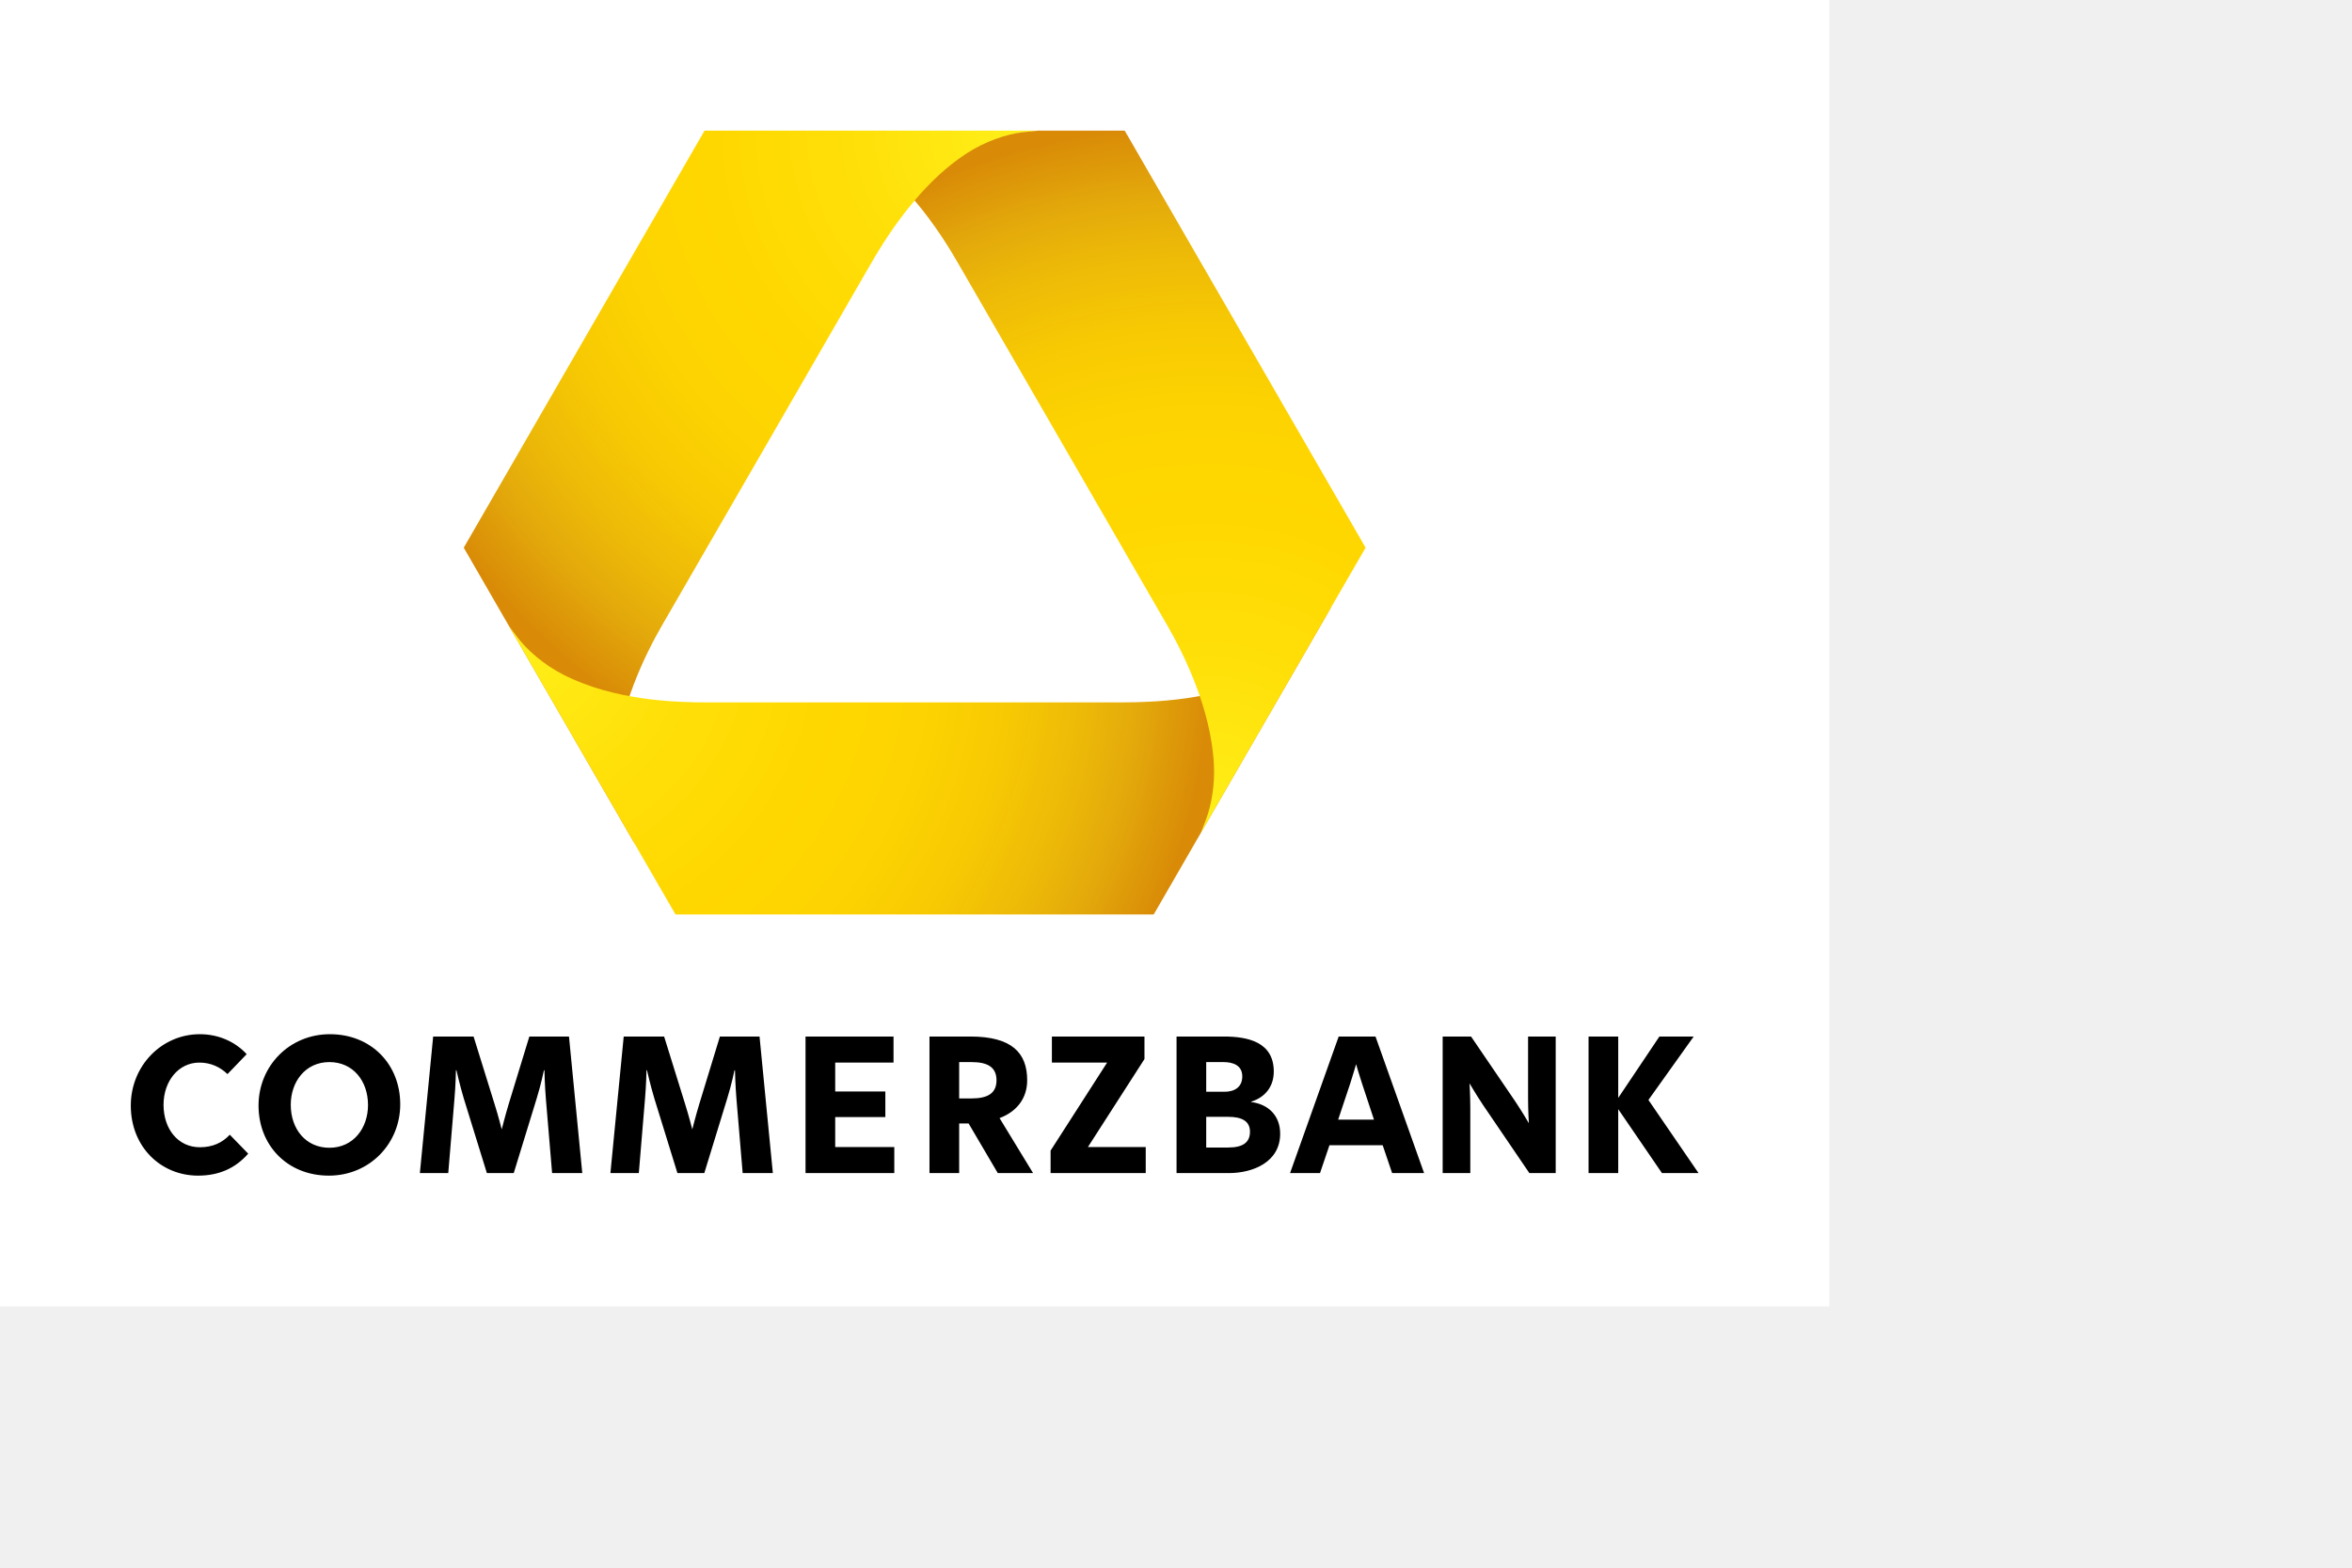
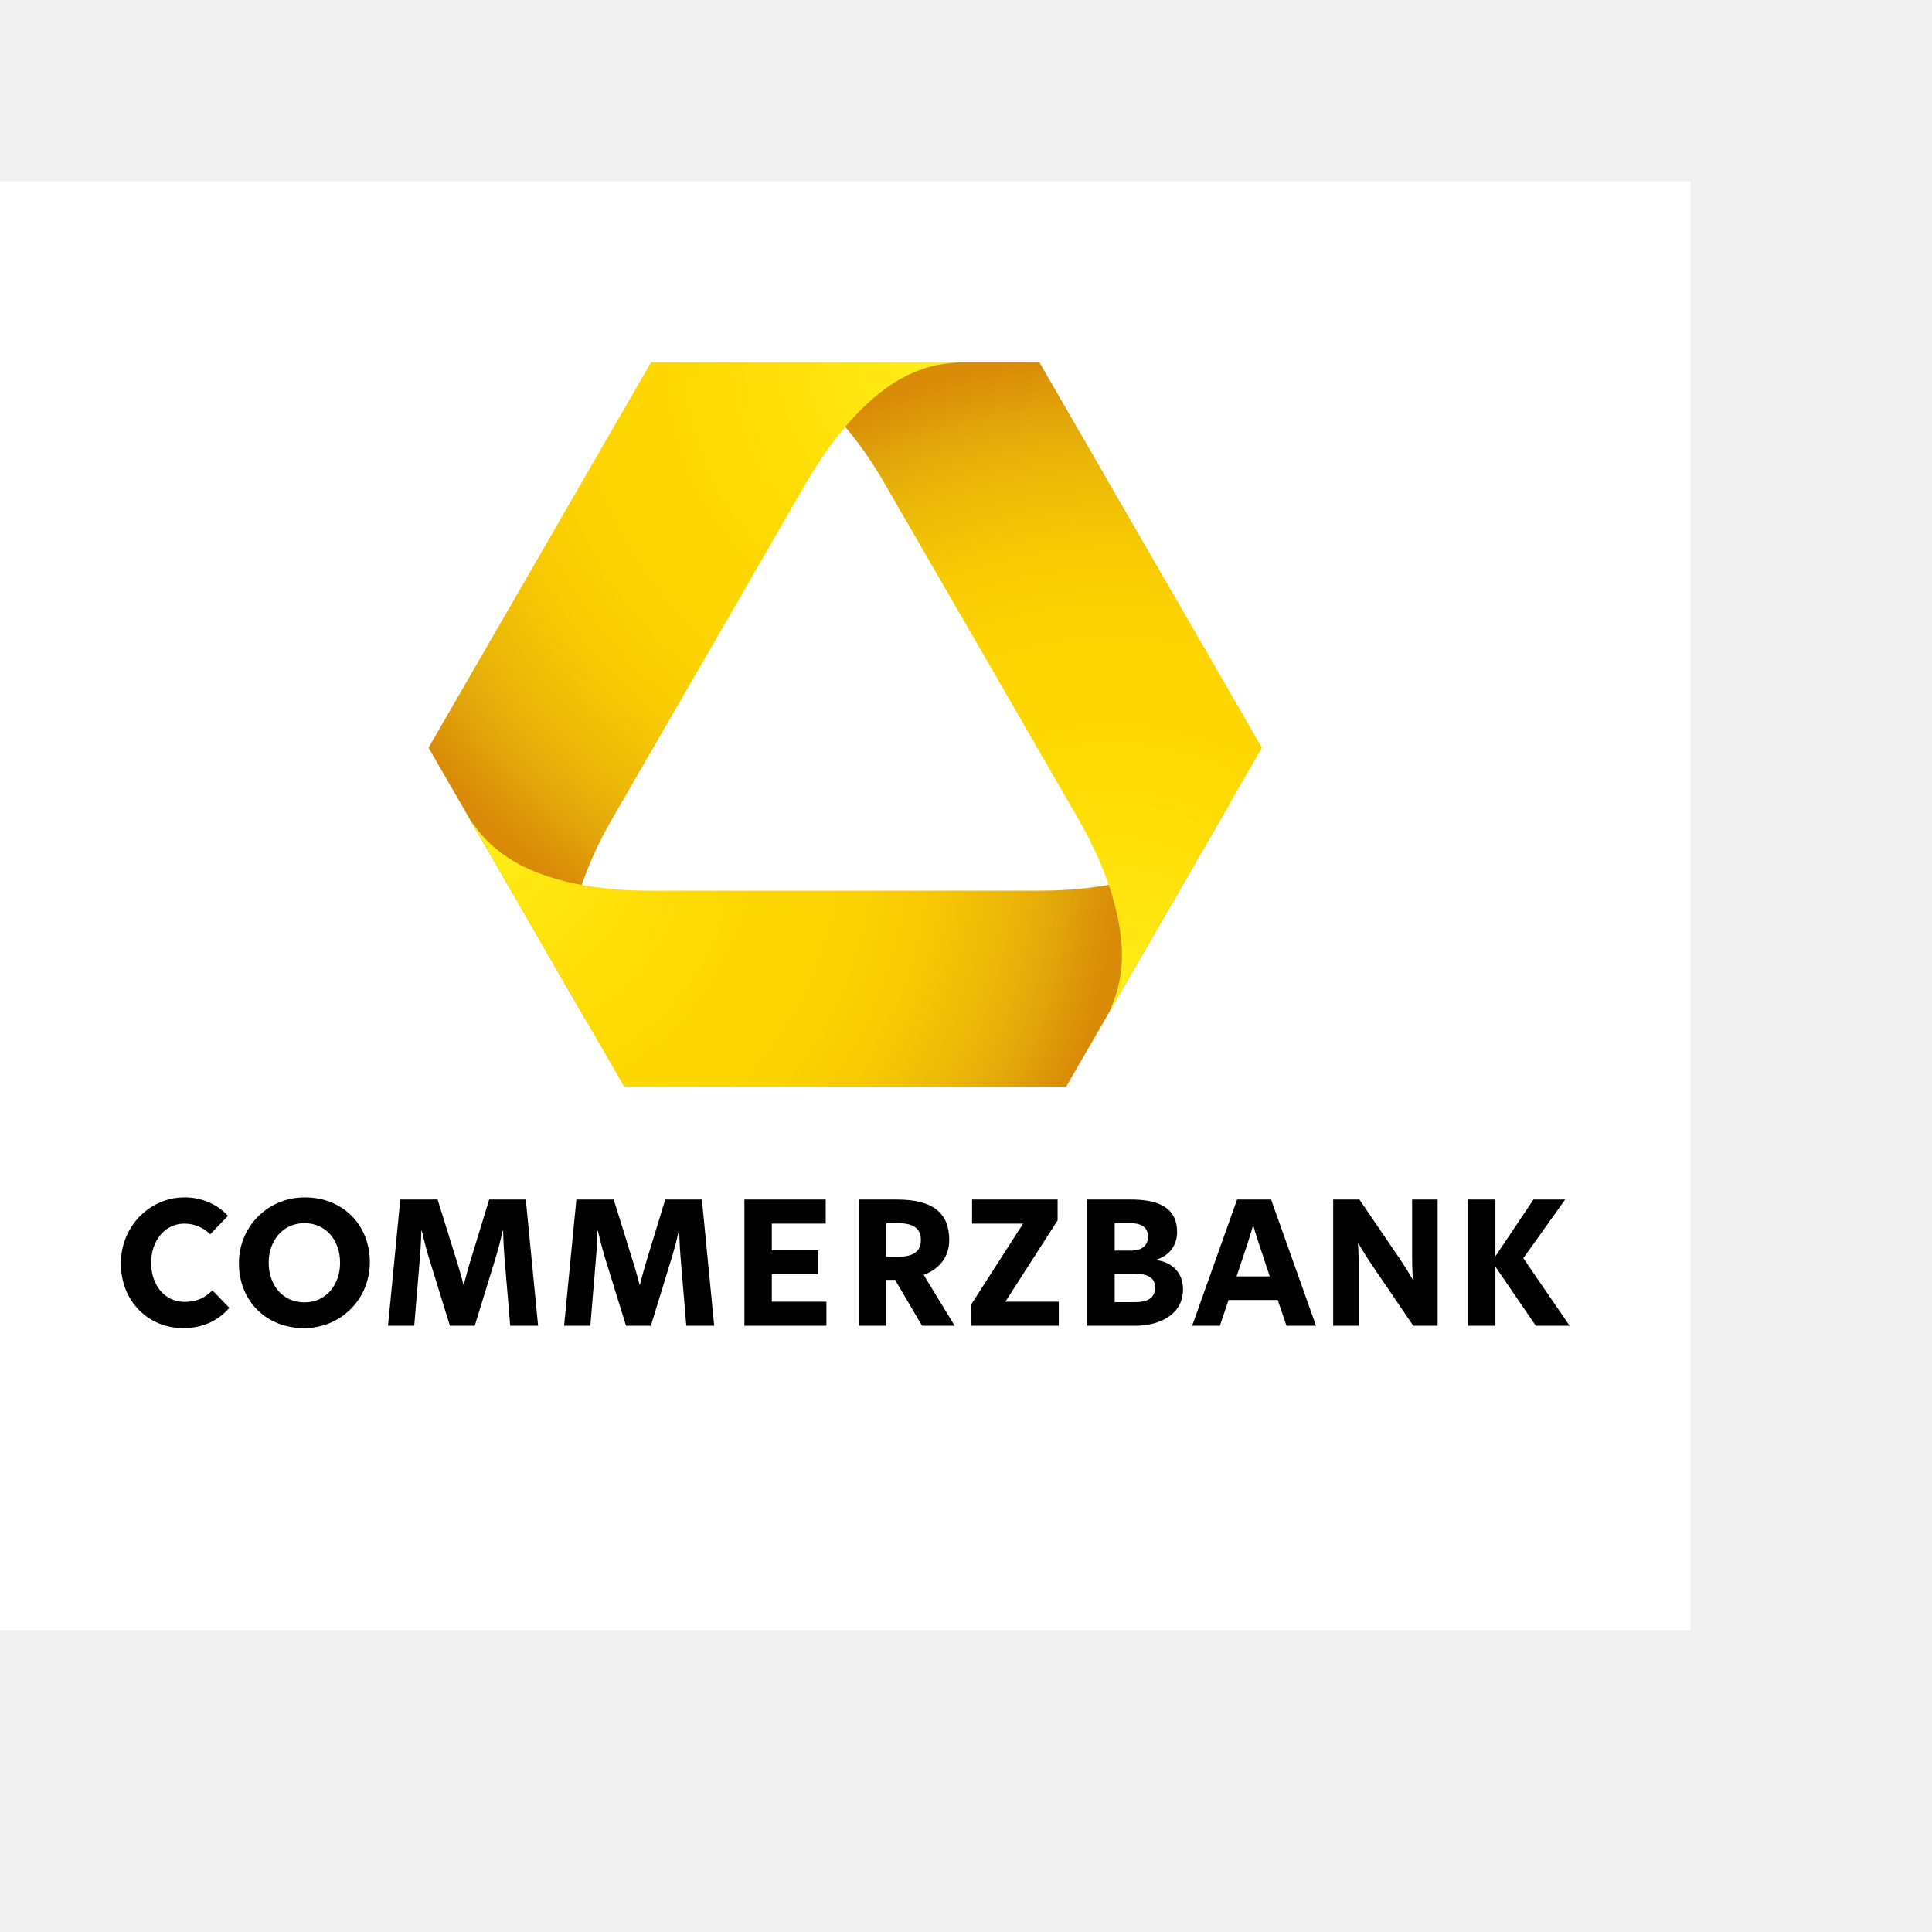
- <svg xmlns="http://www.w3.org/2000/svg" version="1.1" x="0" y="0" width="360" height="240" viewBox="0, -10, 160, 120">
-   <rect x="-30" y="-30" width="100%" height="100%" fill="#FFFFFF" />
+ <svg xmlns="http://www.w3.org/2000/svg" version="1.1" x="0" y="0" width="50px" height="50px" viewBox="-10, -10, 160, 120">
+   <rect x="-30" y="-15" width="100%" height="100%" fill="#FFFFFF" />
  <defs>
    <style>fill="#000000"</style>
    <radialGradient id="Gradient_1" gradientUnits="userSpaceOnUse" cx="68.113" cy="-0.071" r="53.406">
      <stop offset="0" stop-color="#FFEF19" />
      <stop offset="0.246" stop-color="#FFDF08" />
      <stop offset="0.44" stop-color="#FFD700" />
      <stop offset="0.588" stop-color="#FDD401" />
      <stop offset="0.713" stop-color="#F7C903" />
      <stop offset="0.829" stop-color="#ECB808" />
      <stop offset="0.9" stop-color="#E3A90B" />
      <stop offset="1" stop-color="#D98B07" />
    </radialGradient>
    <radialGradient id="Gradient_2" gradientUnits="userSpaceOnUse" cx="29.667" cy="39.018" r="53.076">
      <stop offset="0" stop-color="#FFEF19" />
      <stop offset="0.246" stop-color="#FFDF08" />
      <stop offset="0.44" stop-color="#FFD700" />
      <stop offset="0.588" stop-color="#FDD401" />
      <stop offset="0.713" stop-color="#F7C903" />
      <stop offset="0.829" stop-color="#ECB808" />
      <stop offset="0.9" stop-color="#E3A90B" />
      <stop offset="1" stop-color="#D98B07" />
    </radialGradient>
    <radialGradient id="Gradient_3" gradientUnits="userSpaceOnUse" cx="82.281" cy="52.934" r="53.363">
      <stop offset="0" stop-color="#FFEF19" />
      <stop offset="0.246" stop-color="#FFDF08" />
      <stop offset="0.44" stop-color="#FFD700" />
      <stop offset="0.588" stop-color="#FDD401" />
      <stop offset="0.713" stop-color="#F7C903" />
      <stop offset="0.829" stop-color="#ECB808" />
      <stop offset="0.9" stop-color="#E3A90B" />
      <stop offset="1" stop-color="#D98B07" />
    </radialGradient>
  </defs>
  <g id="BoundingBox" />
  <g id="Logo">
    <path d="M5.159,79.99 L5.159,79.99 C2.32,79.99 0.01,77.8 0.01,74.626 C0.01,71.593 2.36,69.164 5.295,69.164 C6.744,69.164 8.016,69.753 8.878,70.692 L7.41,72.218 C6.823,71.652 6.099,71.337 5.256,71.337 C3.651,71.337 2.516,72.768 2.516,74.568 C2.516,76.429 3.632,77.817 5.295,77.817 C6.255,77.817 6.999,77.486 7.586,76.858 L8.995,78.308 C8.036,79.404 6.783,79.99 5.159,79.99 L5.159,79.99 z M15.209,77.857 L15.209,77.857 C17.048,77.857 18.164,76.349 18.164,74.586 C18.164,72.728 17.009,71.298 15.209,71.298 C13.368,71.298 12.252,72.807 12.252,74.568 C12.252,76.429 13.407,77.857 15.209,77.857 L15.209,77.857 z M15.169,79.99 L15.169,79.99 C11.998,79.99 9.786,77.681 9.786,74.626 C9.786,71.612 12.135,69.164 15.247,69.164 C18.419,69.164 20.63,71.475 20.63,74.528 C20.63,77.545 18.281,79.99 15.169,79.99 L15.169,79.99 z M29.317,79.795 L31.079,74.059 C31.392,73.06 31.626,71.926 31.626,71.926 L31.666,71.926 C31.666,71.926 31.686,73.06 31.783,74.197 L32.253,79.795 L34.562,79.795 L33.545,69.342 L30.511,69.342 L28.925,74.528 C28.671,75.372 28.397,76.448 28.397,76.448 C28.397,76.448 28.124,75.372 27.848,74.509 L26.243,69.342 L23.15,69.342 L22.133,79.795 L24.305,79.795 L24.776,74.157 C24.873,73.06 24.893,71.926 24.893,71.926 L24.932,71.926 C24.932,71.926 25.186,73.06 25.499,74.1 L27.261,79.795 L29.317,79.795 L29.317,79.795 z M43.901,79.795 L45.662,74.059 C45.976,73.06 46.211,71.926 46.211,71.926 L46.249,71.926 C46.249,71.926 46.27,73.06 46.367,74.197 L46.837,79.795 L49.147,79.795 L48.128,69.342 L45.094,69.342 L43.51,74.528 C43.254,75.372 42.981,76.448 42.981,76.448 C42.981,76.448 42.706,75.372 42.432,74.509 L40.826,69.342 L37.733,69.342 L36.715,79.795 L38.889,79.795 L39.359,74.157 C39.457,73.06 39.477,71.926 39.477,71.926 L39.515,71.926 C39.515,71.926 39.769,73.06 40.083,74.1 L41.844,79.795 L43.901,79.795 L43.901,79.795 z M51.648,79.795 L58.441,79.795 L58.441,77.8 L53.919,77.8 L53.919,75.508 L57.756,75.508 L57.756,73.55 L53.919,73.55 L53.919,71.337 L58.382,71.337 L58.382,69.342 L51.648,69.342 L51.648,79.795 L51.648,79.795 z M66.263,72.69 L66.263,72.69 C66.263,71.67 65.558,71.298 64.343,71.298 L63.405,71.298 L63.405,74.081 L64.343,74.081 C65.617,74.081 66.263,73.669 66.263,72.69 L66.263,72.69 z M69.062,79.795 L66.361,79.795 L64.129,75.998 L63.405,75.998 L63.405,79.795 L61.134,79.795 L61.134,69.342 L64.266,69.342 C67.417,69.342 68.611,70.575 68.611,72.69 C68.611,74.041 67.848,75.077 66.497,75.586 L69.062,79.795 L69.062,79.795 z M70.403,79.795 L77.684,79.795 L77.684,77.8 L73.26,77.8 L77.587,71.066 L77.587,69.342 L70.502,69.342 L70.502,71.337 L74.728,71.337 L70.403,78.073 L70.403,79.795 L70.403,79.795 z M82.312,75.489 L82.312,77.838 L83.997,77.838 C85.153,77.838 85.661,77.426 85.661,76.624 C85.661,75.801 85.014,75.489 83.997,75.489 L82.312,75.489 L82.312,75.489 z M82.312,71.298 L82.312,73.569 L83.723,73.569 C84.447,73.569 85.073,73.237 85.073,72.396 C85.073,71.534 84.348,71.298 83.626,71.298 L82.312,71.298 L82.312,71.298 z M80.042,79.795 L80.042,69.342 L83.664,69.342 C85.485,69.342 87.483,69.753 87.483,72.024 C87.483,73.18 86.815,74 85.742,74.333 L85.742,74.353 C87.11,74.528 87.972,75.43 87.972,76.78 C87.972,78.954 85.896,79.795 84.037,79.795 L80.042,79.795 L80.042,79.795 z M91.022,79.795 L88.729,79.795 L92.45,69.342 L95.268,69.342 L98.987,79.795 L96.541,79.795 L95.817,77.662 L91.744,77.662 L91.022,79.795 L91.022,79.795 z M95.152,75.705 L94.232,72.924 C93.978,72.161 93.782,71.456 93.782,71.456 C93.782,71.456 93.585,72.161 93.331,72.944 L92.41,75.705 L95.152,75.705 L95.152,75.705 z M100.408,79.795 L102.523,79.795 L102.523,74.823 C102.523,73.884 102.464,72.924 102.464,72.924 C102.464,72.924 102.953,73.765 103.5,74.586 L107.043,79.795 L109.059,79.795 L109.059,69.342 L106.944,69.342 L106.944,74.081 C106.944,75.017 107.005,75.979 107.005,75.979 C107.005,75.979 106.515,75.137 105.967,74.313 L102.581,69.342 L100.408,69.342 L100.408,79.795 L100.408,79.795 z M111.573,69.342 L111.573,79.795 L113.844,79.795 L113.844,74.901 L117.191,79.795 L119.99,79.795 L116.155,74.197 L119.619,69.342 L116.995,69.342 L113.844,74.041 L113.844,69.342 L111.573,69.342 L111.573,69.342 z" fill="#000000" id="Commerzbank_16_" />
  </g>
  <g id="Ribbon_Gradients">
    <path d="M69.584,-0 L68.97,-0 L67.679,-0 L67.679,-0 L43.955,-0 C43.934,-0 43.915,0.012 43.903,0.03 L25.508,31.894 C25.498,31.913 25.498,31.936 25.508,31.954 L38.584,54.607 C38.535,54.45 38.447,54.276 38.447,54.276 C38.171,53.762 37.966,53.364 37.857,53.113 C37.321,51.888 37.009,50.195 37.096,48.546 C37.312,44.202 39.483,39.919 40.641,37.912 C43.368,33.196 48.632,24.078 48.632,24.078 C48.632,24.078 53.896,14.959 56.615,10.243 C57.289,9.075 58.438,7.186 59.999,5.346 L60.048,5.403 C60.048,5.403 60.105,5.34 60.108,5.337 C61.229,4.016 62.563,2.72 64.083,1.737 C65.474,0.839 67.097,0.26 68.429,0.113 C68.869,0.064 69.574,-0 69.574,-0" fill="url(#Gradient_1)" />
    <path d="M91.814,36.546 C91.202,37.573 90.725,38.337 90.467,38.692 C89.677,39.768 88.362,40.889 86.894,41.641 C83.02,43.626 78.16,43.764 75.839,43.764 C70.392,43.764 59.998,43.764 59.998,43.764 C59.998,43.764 49.471,43.764 44.021,43.764 C41.705,43.764 36.975,43.626 33.106,41.641 C31.638,40.889 30.321,39.768 29.531,38.692 C29.27,38.337 28.935,37.891 28.935,37.891 L41.68,59.97 C41.691,59.988 41.71,60 41.733,60 L78.259,60 C78.281,60 78.3,59.988 78.311,59.97 L91.888,36.462 C91.888,36.462 91.859,36.468 91.814,36.546 z" fill="url(#Gradient_2)" />
    <path d="M76.04,-0 L69.472,-0 C69.472,-0 68.767,0.064 68.327,0.113 C66.996,0.26 65.373,0.839 63.981,1.737 C62.458,2.722 61.121,4.022 59.998,5.346 C61.558,7.186 62.71,9.074 63.378,10.243 C66.1,14.959 71.37,24.079 71.37,24.079 C71.37,24.079 76.63,33.196 79.355,37.912 C80.514,39.919 82.688,44.202 82.903,48.546 C82.977,50.043 82.73,51.574 82.284,52.761 L81.897,53.761 L94.492,31.952 C94.503,31.934 94.503,31.911 94.492,31.892 L76.092,0.03 C76.081,0.012 76.062,-0 76.04,-0 z" fill="url(#Gradient_3)" />
  </g>
</svg>
